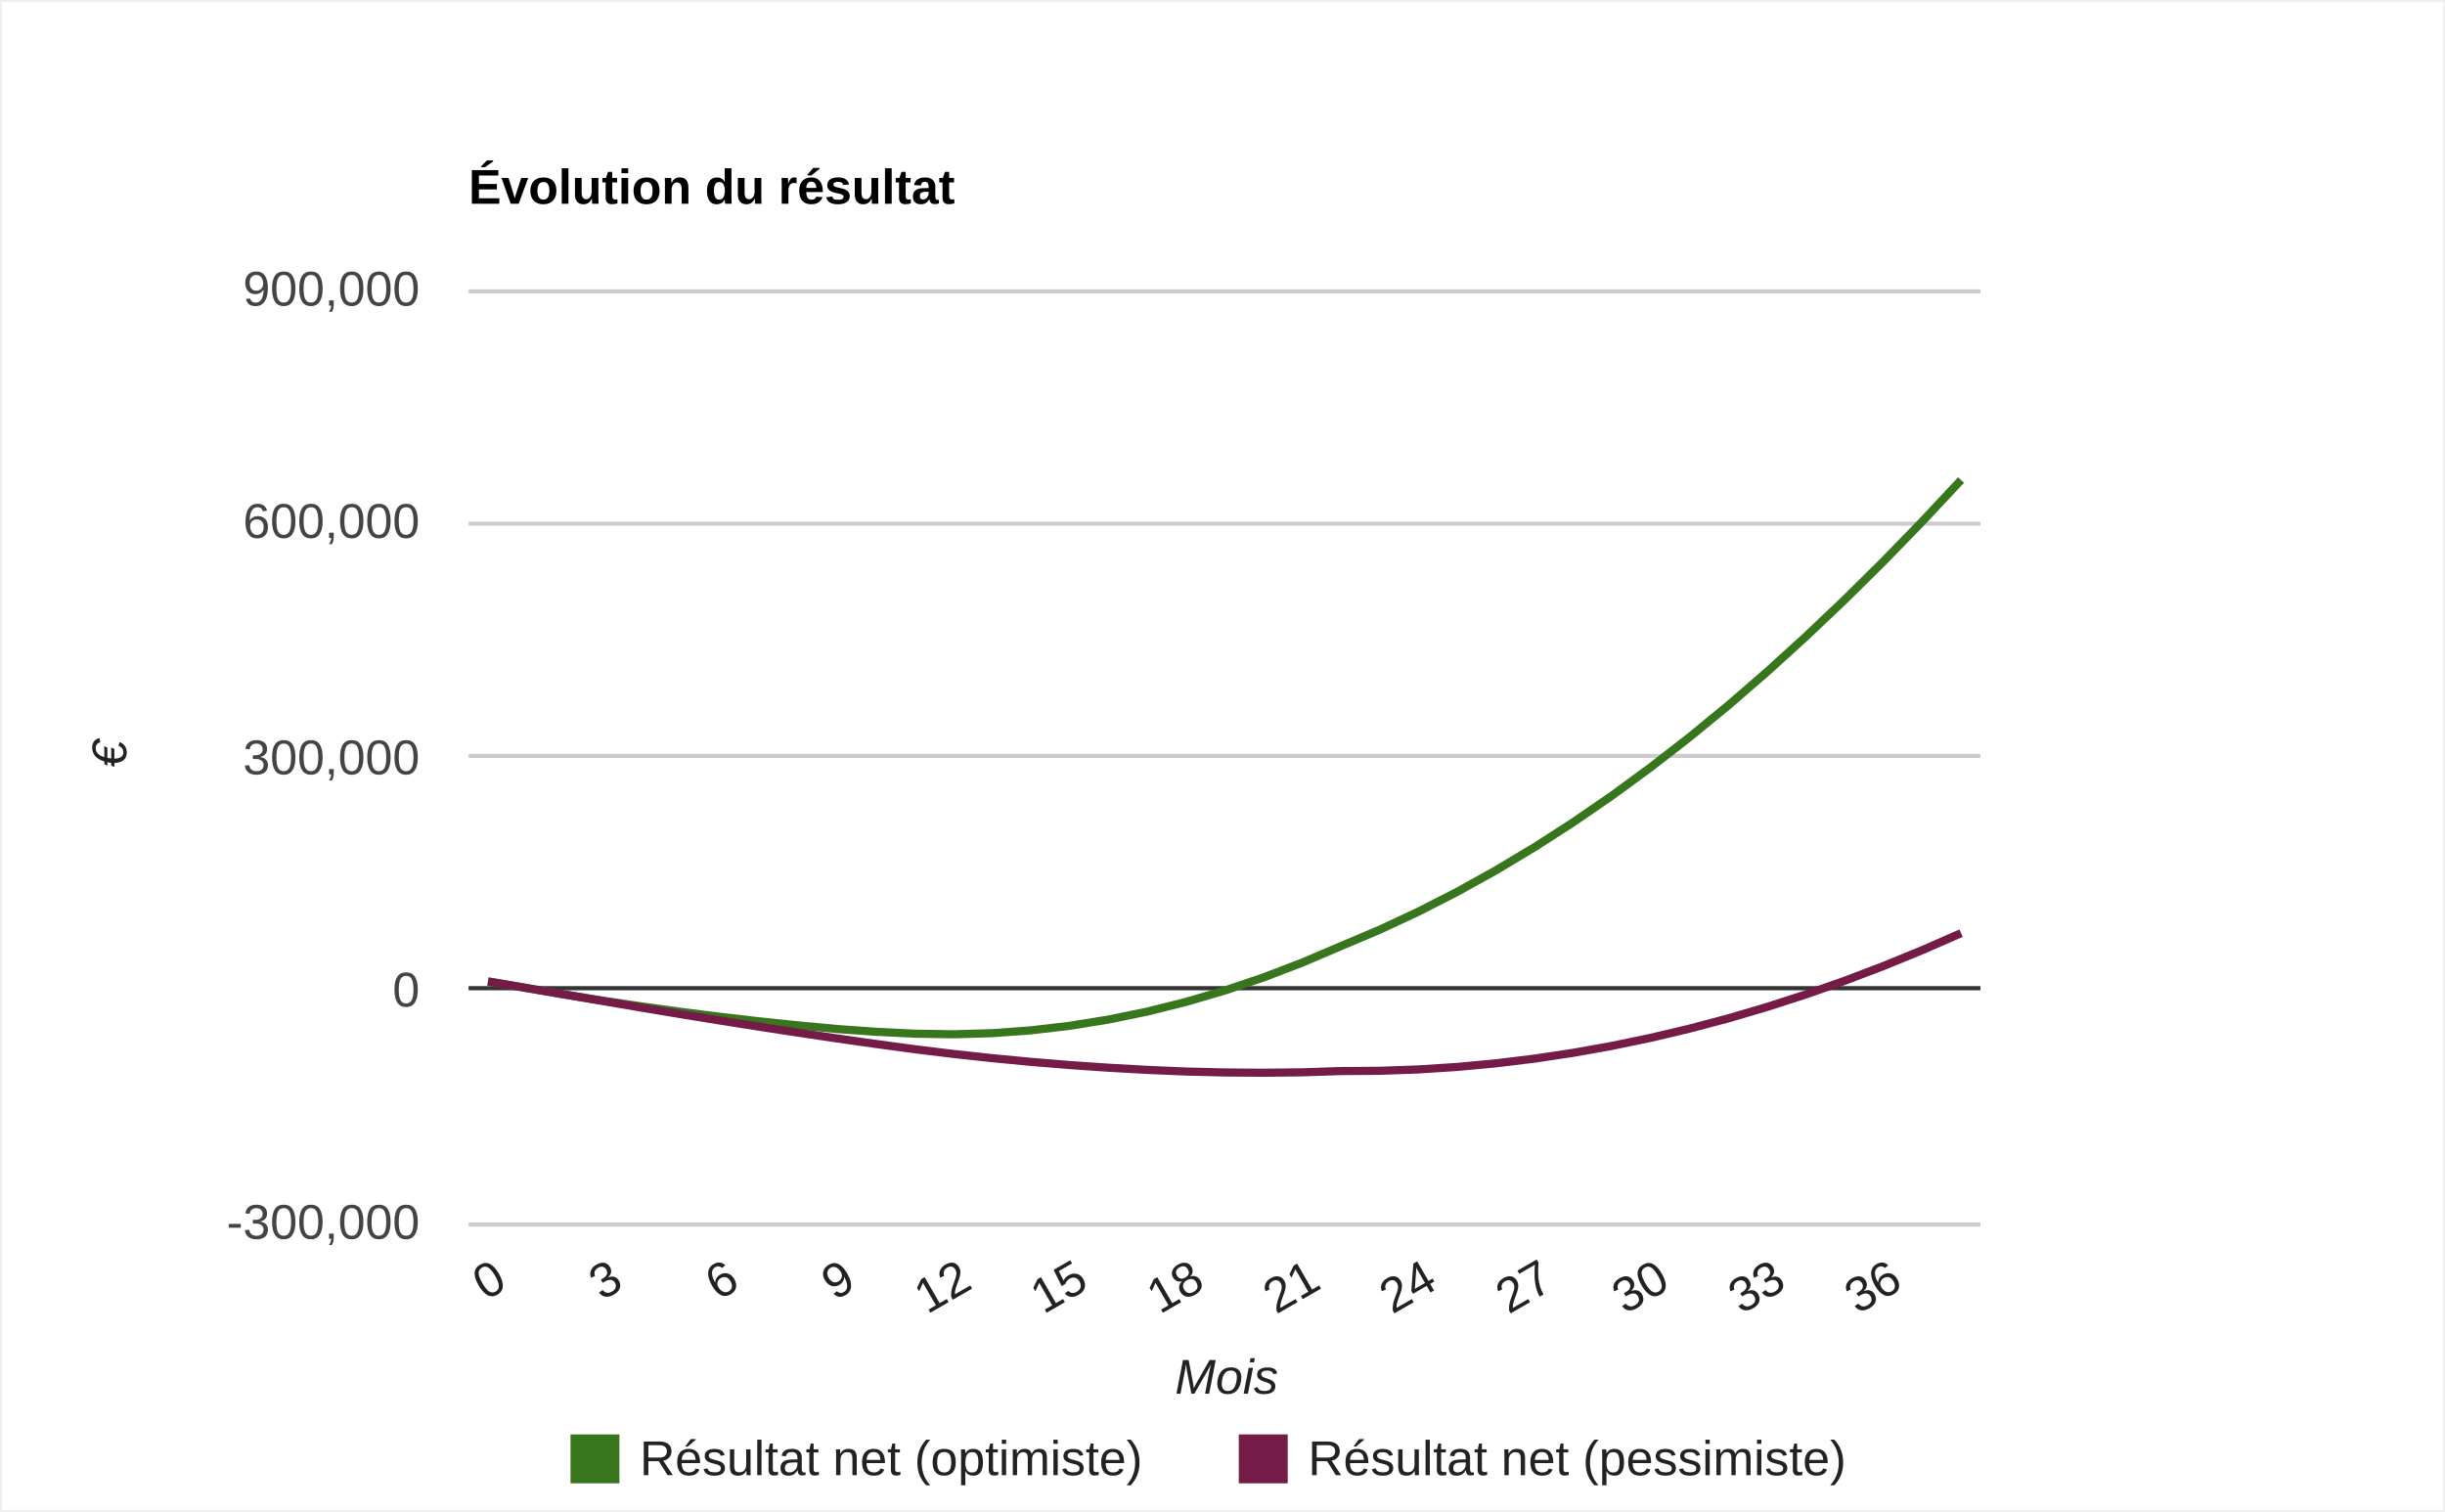
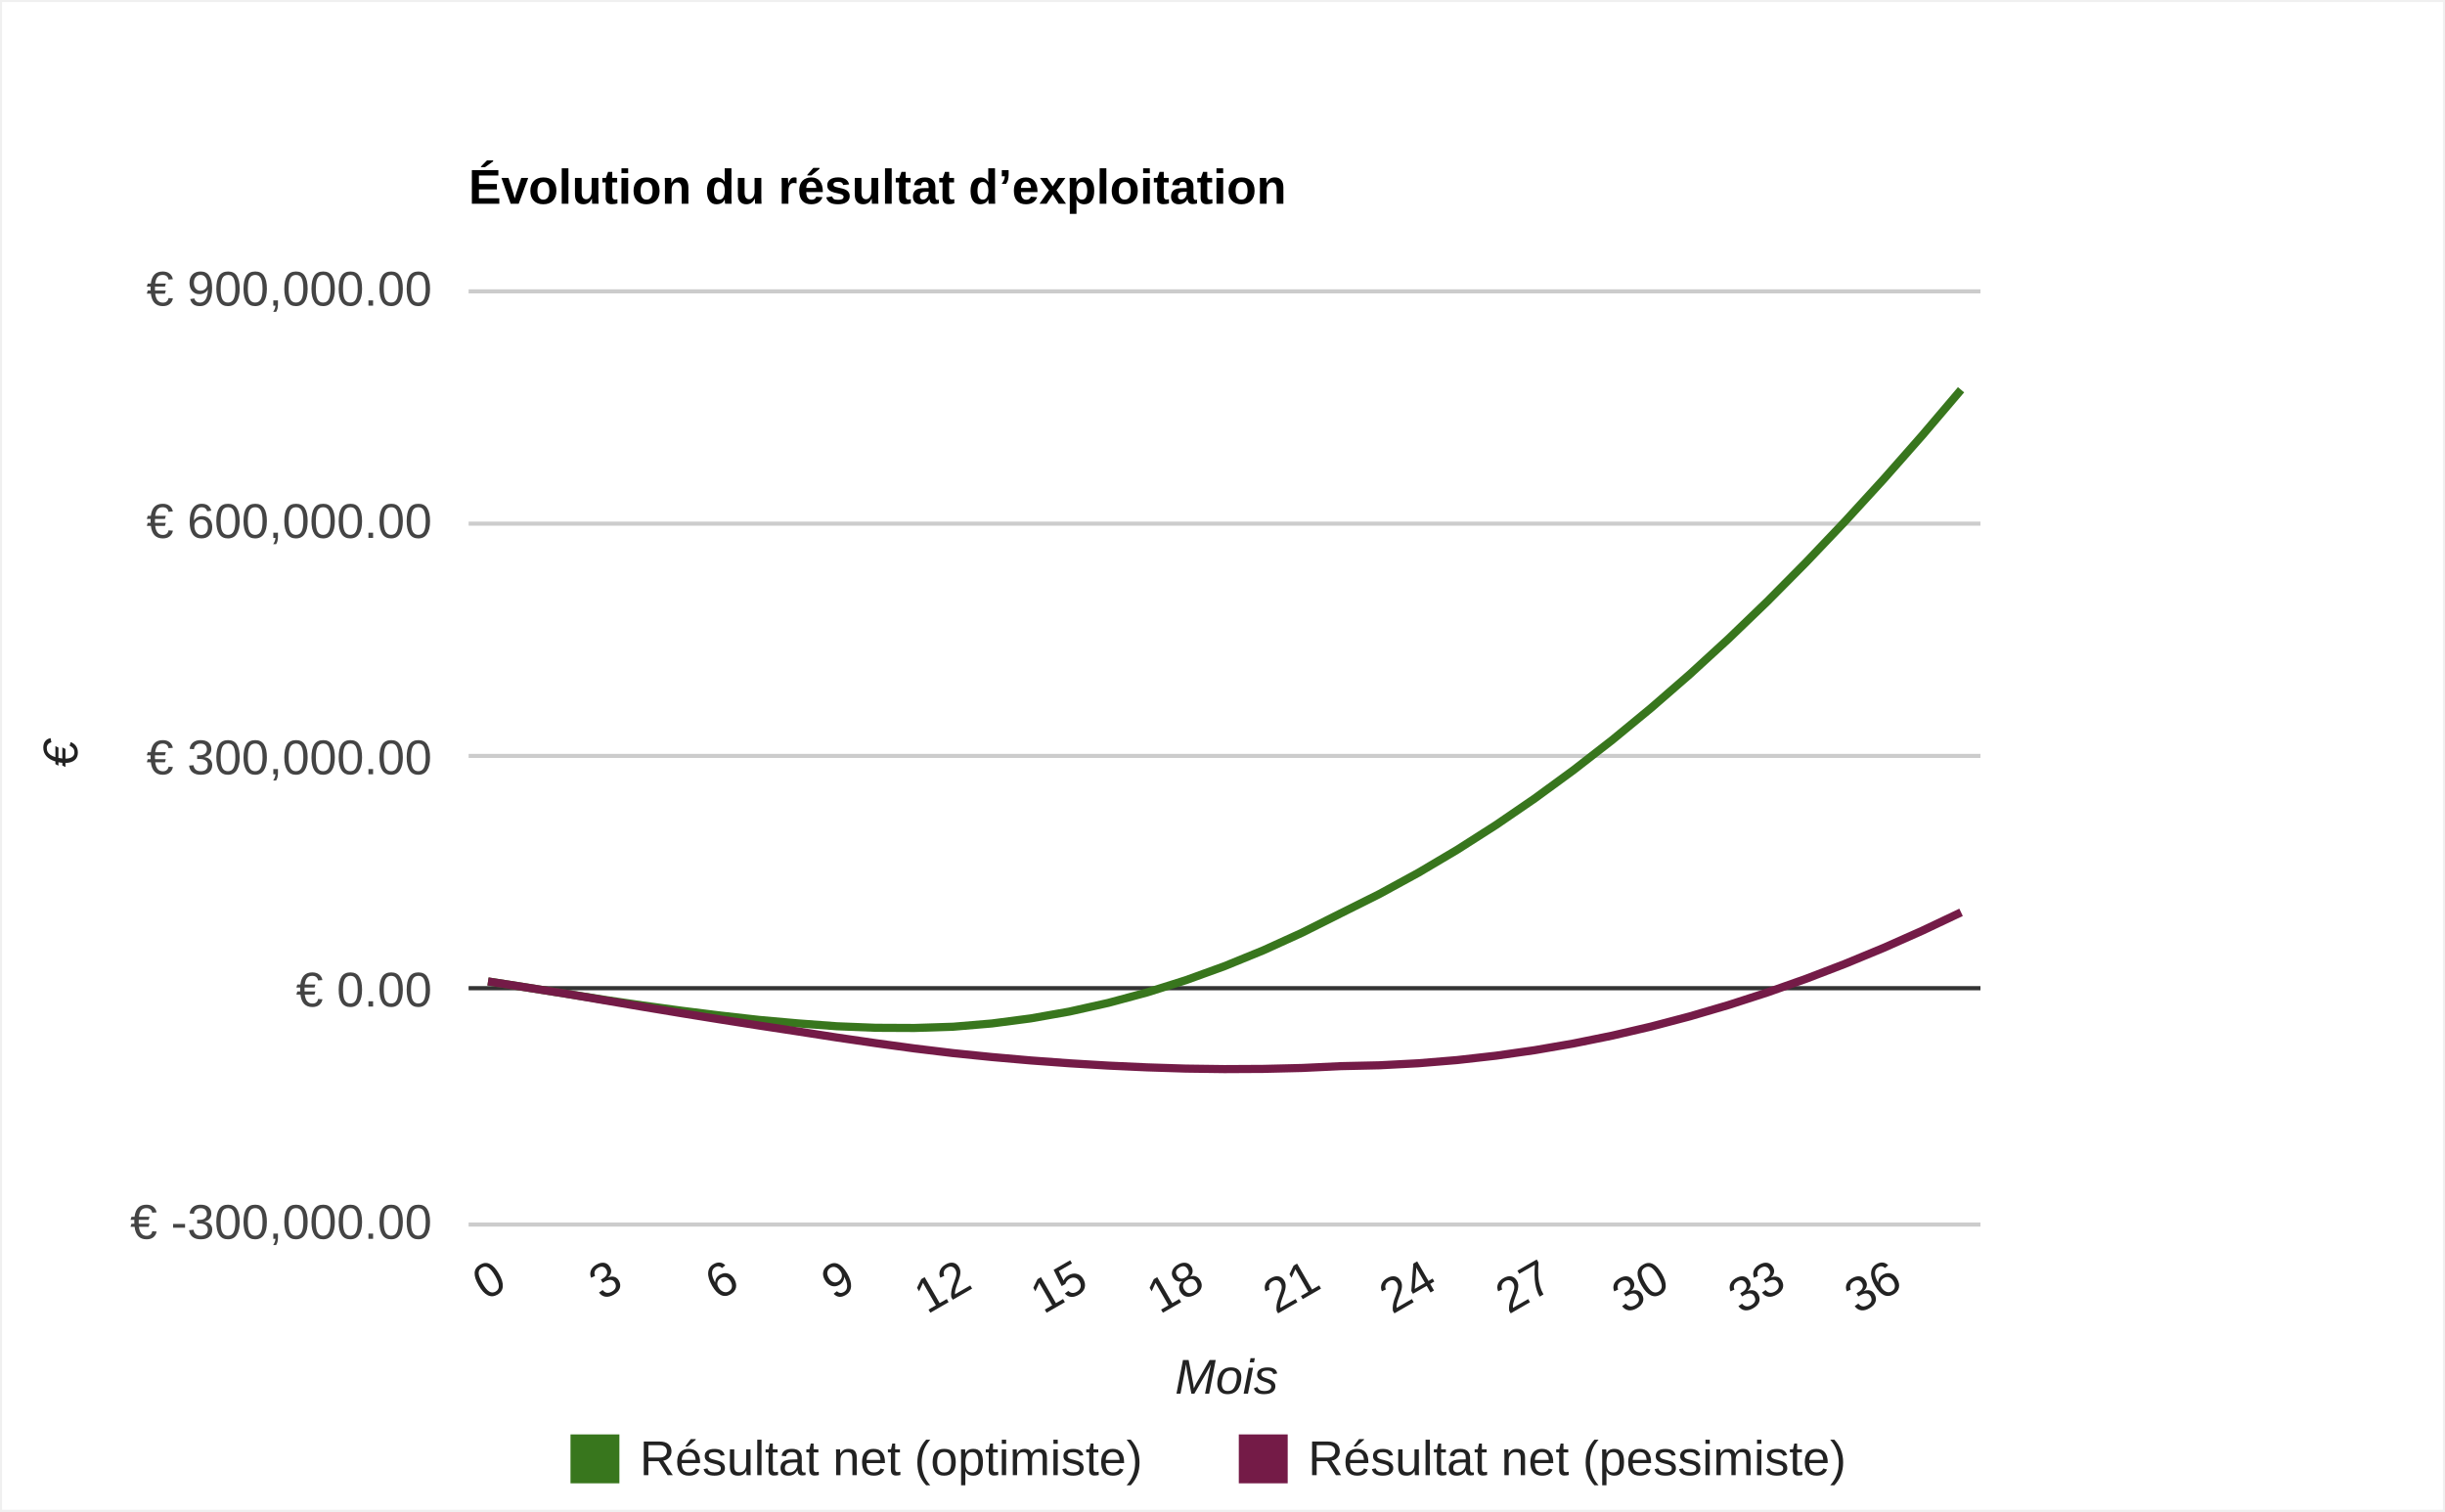
<svg id="chart" width="600" height="371">
  <defs id="defs" />
  <g>
    <rect x="0.5" y="0.5" width="599" height="370" stroke="none" stroke-width="0" fill-opacity="1.0" fill="#ffffff" />
    <g>
-       <text x="115" y="50" font-family="Arial" font-size="12" font-weight="bold" stroke="none" stroke-width="0" fill-opacity="1.0" fill="#000000">Évolution du résultat</text>
-     </g>
-     <rect x="115" y="71" width="371" height="229" stroke="none" stroke-width="0" fill-opacity="1" fill="none" />
+       <text x="115" y="50" font-family="Arial" font-size="12" font-weight="bold" stroke="none" stroke-width="0" fill-opacity="1.0" fill="#000000">Évolution du résultat d’exploitation</text>
+     </g>
    <g>
      <text text-anchor="middle" x="301" y="342" font-family="Arial" font-size="12" font-style="italic" stroke="none" stroke-width="0" fill-opacity="1.0" fill="#222222">Mois</text>
    </g>
    <g>
-       <text text-anchor="middle" x="142" y="304" font-family="Arial" font-size="12" font-style="italic" transform="rotate(270 27 300)" stroke="none" stroke-width="0" fill-opacity="1.0" fill="#222222">€</text>
+       <text text-anchor="middle" x="130" y="304" font-family="Arial" font-size="12" font-style="italic" transform="rotate(270 15 300)" stroke="none" stroke-width="0" fill-opacity="1.0" fill="#222222">€</text>
    </g>
    <rect x="115" y="300" width="371" height="1" stroke="none" stroke-width="0" fill-opacity="1.0" fill="#cccccc" />
    <rect x="115" y="242" width="371" height="1" stroke="none" stroke-width="0" fill-opacity="1.0" fill="#cccccc" />
    <rect x="115" y="185" width="371" height="1" stroke="none" stroke-width="0" fill-opacity="1.0" fill="#cccccc" />
    <rect x="115" y="128" width="371" height="1" stroke="none" stroke-width="0" fill-opacity="1.0" fill="#cccccc" />
    <rect x="115" y="71" width="371" height="1" stroke="none" stroke-width="0" fill-opacity="1.0" fill="#cccccc" />
    <rect x="115" y="242" width="371" height="1" stroke="none" stroke-width="0" fill-opacity="1.0" fill="#333333" />
-     <g />
-     <g />
-     <g>
-       <path d="M119.756,240.842L129.269,242.466L138.782,244.09L148.295,245.609L157.808,247.023L167.321,248.331L176.833,249.535L186.346,250.633L195.859,251.626L205.372,252.514L214.885,253.191L224.397,253.658L233.91,253.81L243.423,253.54L252.936,252.85L262.449,251.739L271.962,250.207L281.474,248.255L290.987,245.882L300.5,243.088L310.013,239.873L319.526,236.237L329.038,232.181L338.551,228.161L348.064,223.721L357.577,218.861L367.09,213.579L376.603,207.877L386.115,201.753L395.628,195.209L405.141,188.245L414.654,180.859L424.167,173.053L433.679,164.826L443.192,156.178L452.705,147.151L462.218,137.746L471.731,127.962L481.244,117.799" stroke="#38761d" stroke-width="2" fill-opacity="1" fill="none" />
-       <path d="M119.756,240.842L129.269,242.466L138.782,244.09L148.295,245.714L157.808,247.338L167.321,248.921L176.833,250.461L186.346,251.958L195.859,253.414L205.372,254.828L214.885,256.179L224.397,257.466L233.91,258.628L243.423,259.663L252.936,260.572L262.449,261.354L271.962,262.011L281.474,262.541L290.987,262.945L300.5,263.18L310.013,263.247L319.526,263.146L329.038,262.835L338.551,262.771L348.064,262.434L357.577,261.823L367.09,260.939L376.603,259.781L386.115,258.349L395.628,256.644L405.141,254.666L414.654,252.414L424.167,249.889L433.679,247.09L443.192,244.017L452.705,240.671L462.218,237.052L471.731,233.159L481.244,228.992" stroke="#741b47" stroke-width="2" fill-opacity="1" fill="none" />
-     </g>
-     <g>
-       <circle cx="120.256" cy="241.342" r="12" stroke="none" stroke-width="0" fill-opacity="0" fill="#ffffff" />
-       <circle cx="129.769" cy="242.966" r="12" stroke="none" stroke-width="0" fill-opacity="0" fill="#ffffff" />
-       <circle cx="139.282" cy="244.59" r="12" stroke="none" stroke-width="0" fill-opacity="0" fill="#ffffff" />
-       <circle cx="148.795" cy="246.109" r="12" stroke="none" stroke-width="0" fill-opacity="0" fill="#ffffff" />
-       <circle cx="158.308" cy="247.523" r="12" stroke="none" stroke-width="0" fill-opacity="0" fill="#ffffff" />
-       <circle cx="167.821" cy="248.831" r="12" stroke="none" stroke-width="0" fill-opacity="0" fill="#ffffff" />
-       <circle cx="177.333" cy="250.035" r="12" stroke="none" stroke-width="0" fill-opacity="0" fill="#ffffff" />
-       <circle cx="186.846" cy="251.133" r="12" stroke="none" stroke-width="0" fill-opacity="0" fill="#ffffff" />
-       <circle cx="196.359" cy="252.126" r="12" stroke="none" stroke-width="0" fill-opacity="0" fill="#ffffff" />
-       <circle cx="205.872" cy="253.014" r="12" stroke="none" stroke-width="0" fill-opacity="0" fill="#ffffff" />
-       <circle cx="215.385" cy="253.691" r="12" stroke="none" stroke-width="0" fill-opacity="0" fill="#ffffff" />
-       <circle cx="224.897" cy="254.158" r="12" stroke="none" stroke-width="0" fill-opacity="0" fill="#ffffff" />
-       <circle cx="234.41" cy="254.31" r="12" stroke="none" stroke-width="0" fill-opacity="0" fill="#ffffff" />
-       <circle cx="243.923" cy="254.04" r="12" stroke="none" stroke-width="0" fill-opacity="0" fill="#ffffff" />
-       <circle cx="253.436" cy="253.35" r="12" stroke="none" stroke-width="0" fill-opacity="0" fill="#ffffff" />
-       <circle cx="262.949" cy="252.239" r="12" stroke="none" stroke-width="0" fill-opacity="0" fill="#ffffff" />
-       <circle cx="272.462" cy="250.707" r="12" stroke="none" stroke-width="0" fill-opacity="0" fill="#ffffff" />
-       <circle cx="281.974" cy="248.755" r="12" stroke="none" stroke-width="0" fill-opacity="0" fill="#ffffff" />
-       <circle cx="291.487" cy="246.382" r="12" stroke="none" stroke-width="0" fill-opacity="0" fill="#ffffff" />
-       <circle cx="301" cy="243.588" r="12" stroke="none" stroke-width="0" fill-opacity="0" fill="#ffffff" />
-       <circle cx="310.513" cy="240.373" r="12" stroke="none" stroke-width="0" fill-opacity="0" fill="#ffffff" />
-       <circle cx="320.026" cy="236.737" r="12" stroke="none" stroke-width="0" fill-opacity="0" fill="#ffffff" />
-       <circle cx="329.538" cy="232.681" r="12" stroke="none" stroke-width="0" fill-opacity="0" fill="#ffffff" />
-       <circle cx="339.051" cy="228.661" r="12" stroke="none" stroke-width="0" fill-opacity="0" fill="#ffffff" />
-       <circle cx="348.564" cy="224.221" r="12" stroke="none" stroke-width="0" fill-opacity="0" fill="#ffffff" />
-       <circle cx="358.077" cy="219.361" r="12" stroke="none" stroke-width="0" fill-opacity="0" fill="#ffffff" />
-       <circle cx="367.59" cy="214.079" r="12" stroke="none" stroke-width="0" fill-opacity="0" fill="#ffffff" />
-       <circle cx="377.103" cy="208.377" r="12" stroke="none" stroke-width="0" fill-opacity="0" fill="#ffffff" />
-       <circle cx="386.615" cy="202.253" r="12" stroke="none" stroke-width="0" fill-opacity="0" fill="#ffffff" />
-       <circle cx="396.128" cy="195.709" r="12" stroke="none" stroke-width="0" fill-opacity="0" fill="#ffffff" />
-       <circle cx="405.641" cy="188.745" r="12" stroke="none" stroke-width="0" fill-opacity="0" fill="#ffffff" />
-       <circle cx="415.154" cy="181.359" r="12" stroke="none" stroke-width="0" fill-opacity="0" fill="#ffffff" />
-       <circle cx="424.667" cy="173.553" r="12" stroke="none" stroke-width="0" fill-opacity="0" fill="#ffffff" />
-       <circle cx="434.179" cy="165.326" r="12" stroke="none" stroke-width="0" fill-opacity="0" fill="#ffffff" />
-       <circle cx="443.692" cy="156.678" r="12" stroke="none" stroke-width="0" fill-opacity="0" fill="#ffffff" />
-       <circle cx="453.205" cy="147.651" r="12" stroke="none" stroke-width="0" fill-opacity="0" fill="#ffffff" />
-       <circle cx="462.718" cy="138.246" r="12" stroke="none" stroke-width="0" fill-opacity="0" fill="#ffffff" />
-       <circle cx="472.231" cy="128.462" r="12" stroke="none" stroke-width="0" fill-opacity="0" fill="#ffffff" />
-       <circle cx="481.744" cy="118.299" r="12" stroke="none" stroke-width="0" fill-opacity="0" fill="#ffffff" />
-       <circle cx="120.256" cy="241.342" r="12" stroke="none" stroke-width="0" fill-opacity="0" fill="#ffffff" />
-       <circle cx="129.769" cy="242.966" r="12" stroke="none" stroke-width="0" fill-opacity="0" fill="#ffffff" />
-       <circle cx="139.282" cy="244.59" r="12" stroke="none" stroke-width="0" fill-opacity="0" fill="#ffffff" />
-       <circle cx="148.795" cy="246.214" r="12" stroke="none" stroke-width="0" fill-opacity="0" fill="#ffffff" />
-       <circle cx="158.308" cy="247.838" r="12" stroke="none" stroke-width="0" fill-opacity="0" fill="#ffffff" />
-       <circle cx="167.821" cy="249.421" r="12" stroke="none" stroke-width="0" fill-opacity="0" fill="#ffffff" />
-       <circle cx="177.333" cy="250.961" r="12" stroke="none" stroke-width="0" fill-opacity="0" fill="#ffffff" />
-       <circle cx="186.846" cy="252.458" r="12" stroke="none" stroke-width="0" fill-opacity="0" fill="#ffffff" />
-       <circle cx="196.359" cy="253.914" r="12" stroke="none" stroke-width="0" fill-opacity="0" fill="#ffffff" />
-       <circle cx="205.872" cy="255.328" r="12" stroke="none" stroke-width="0" fill-opacity="0" fill="#ffffff" />
-       <circle cx="215.385" cy="256.679" r="12" stroke="none" stroke-width="0" fill-opacity="0" fill="#ffffff" />
-       <circle cx="224.897" cy="257.966" r="12" stroke="none" stroke-width="0" fill-opacity="0" fill="#ffffff" />
-       <circle cx="234.41" cy="259.128" r="12" stroke="none" stroke-width="0" fill-opacity="0" fill="#ffffff" />
-       <circle cx="243.923" cy="260.163" r="12" stroke="none" stroke-width="0" fill-opacity="0" fill="#ffffff" />
-       <circle cx="253.436" cy="261.072" r="12" stroke="none" stroke-width="0" fill-opacity="0" fill="#ffffff" />
-       <circle cx="262.949" cy="261.854" r="12" stroke="none" stroke-width="0" fill-opacity="0" fill="#ffffff" />
-       <circle cx="272.462" cy="262.511" r="12" stroke="none" stroke-width="0" fill-opacity="0" fill="#ffffff" />
-       <circle cx="281.974" cy="263.041" r="12" stroke="none" stroke-width="0" fill-opacity="0" fill="#ffffff" />
-       <circle cx="291.487" cy="263.445" r="12" stroke="none" stroke-width="0" fill-opacity="0" fill="#ffffff" />
-       <circle cx="301" cy="263.68" r="12" stroke="none" stroke-width="0" fill-opacity="0" fill="#ffffff" />
-       <circle cx="310.513" cy="263.747" r="12" stroke="none" stroke-width="0" fill-opacity="0" fill="#ffffff" />
-       <circle cx="320.026" cy="263.646" r="12" stroke="none" stroke-width="0" fill-opacity="0" fill="#ffffff" />
-       <circle cx="329.538" cy="263.335" r="12" stroke="none" stroke-width="0" fill-opacity="0" fill="#ffffff" />
-       <circle cx="339.051" cy="263.271" r="12" stroke="none" stroke-width="0" fill-opacity="0" fill="#ffffff" />
-       <circle cx="348.564" cy="262.934" r="12" stroke="none" stroke-width="0" fill-opacity="0" fill="#ffffff" />
-       <circle cx="358.077" cy="262.323" r="12" stroke="none" stroke-width="0" fill-opacity="0" fill="#ffffff" />
-       <circle cx="367.59" cy="261.439" r="12" stroke="none" stroke-width="0" fill-opacity="0" fill="#ffffff" />
-       <circle cx="377.103" cy="260.281" r="12" stroke="none" stroke-width="0" fill-opacity="0" fill="#ffffff" />
-       <circle cx="386.615" cy="258.849" r="12" stroke="none" stroke-width="0" fill-opacity="0" fill="#ffffff" />
-       <circle cx="396.128" cy="257.144" r="12" stroke="none" stroke-width="0" fill-opacity="0" fill="#ffffff" />
-       <circle cx="405.641" cy="255.166" r="12" stroke="none" stroke-width="0" fill-opacity="0" fill="#ffffff" />
-       <circle cx="415.154" cy="252.914" r="12" stroke="none" stroke-width="0" fill-opacity="0" fill="#ffffff" />
-       <circle cx="424.667" cy="250.389" r="12" stroke="none" stroke-width="0" fill-opacity="0" fill="#ffffff" />
-       <circle cx="434.179" cy="247.59" r="12" stroke="none" stroke-width="0" fill-opacity="0" fill="#ffffff" />
-       <circle cx="443.692" cy="244.517" r="12" stroke="none" stroke-width="0" fill-opacity="0" fill="#ffffff" />
-       <circle cx="453.205" cy="241.171" r="12" stroke="none" stroke-width="0" fill-opacity="0" fill="#ffffff" />
-       <circle cx="462.718" cy="237.552" r="12" stroke="none" stroke-width="0" fill-opacity="0" fill="#ffffff" />
-       <circle cx="472.231" cy="233.659" r="12" stroke="none" stroke-width="0" fill-opacity="0" fill="#ffffff" />
-       <circle cx="481.744" cy="229.492" r="12" stroke="none" stroke-width="0" fill-opacity="0" fill="#ffffff" />
-     </g>
-     <g>
-       <circle cx="120.256" cy="241.342" r="3.5" stroke="none" stroke-width="0" fill-opacity="0" fill="#ffffff" />
-       <circle cx="129.769" cy="242.966" r="3.5" stroke="none" stroke-width="0" fill-opacity="0" fill="#ffffff" />
-       <circle cx="139.282" cy="244.59" r="3.5" stroke="none" stroke-width="0" fill-opacity="0" fill="#ffffff" />
-       <circle cx="148.795" cy="246.109" r="3.5" stroke="none" stroke-width="0" fill-opacity="0" fill="#ffffff" />
-       <circle cx="158.308" cy="247.523" r="3.5" stroke="none" stroke-width="0" fill-opacity="0" fill="#ffffff" />
-       <circle cx="167.821" cy="248.831" r="3.5" stroke="none" stroke-width="0" fill-opacity="0" fill="#ffffff" />
-       <circle cx="177.333" cy="250.035" r="3.5" stroke="none" stroke-width="0" fill-opacity="0" fill="#ffffff" />
-       <circle cx="186.846" cy="251.133" r="3.5" stroke="none" stroke-width="0" fill-opacity="0" fill="#ffffff" />
-       <circle cx="196.359" cy="252.126" r="3.5" stroke="none" stroke-width="0" fill-opacity="0" fill="#ffffff" />
-       <circle cx="205.872" cy="253.014" r="3.5" stroke="none" stroke-width="0" fill-opacity="0" fill="#ffffff" />
-       <circle cx="215.385" cy="253.691" r="3.5" stroke="none" stroke-width="0" fill-opacity="0" fill="#ffffff" />
-       <circle cx="224.897" cy="254.158" r="3.5" stroke="none" stroke-width="0" fill-opacity="0" fill="#ffffff" />
-       <circle cx="234.41" cy="254.31" r="3.5" stroke="none" stroke-width="0" fill-opacity="0" fill="#ffffff" />
-       <circle cx="243.923" cy="254.04" r="3.5" stroke="none" stroke-width="0" fill-opacity="0" fill="#ffffff" />
-       <circle cx="253.436" cy="253.35" r="3.5" stroke="none" stroke-width="0" fill-opacity="0" fill="#ffffff" />
-       <circle cx="262.949" cy="252.239" r="3.5" stroke="none" stroke-width="0" fill-opacity="0" fill="#ffffff" />
-       <circle cx="272.462" cy="250.707" r="3.5" stroke="none" stroke-width="0" fill-opacity="0" fill="#ffffff" />
-       <circle cx="281.974" cy="248.755" r="3.5" stroke="none" stroke-width="0" fill-opacity="0" fill="#ffffff" />
-       <circle cx="291.487" cy="246.382" r="3.5" stroke="none" stroke-width="0" fill-opacity="0" fill="#ffffff" />
-       <circle cx="301" cy="243.588" r="3.5" stroke="none" stroke-width="0" fill-opacity="0" fill="#ffffff" />
-       <circle cx="310.513" cy="240.373" r="3.5" stroke="none" stroke-width="0" fill-opacity="0" fill="#ffffff" />
-       <circle cx="320.026" cy="236.737" r="3.5" stroke="none" stroke-width="0" fill-opacity="0" fill="#ffffff" />
-       <circle cx="329.538" cy="232.681" r="3.5" stroke="none" stroke-width="0" fill-opacity="0" fill="#ffffff" />
-       <circle cx="339.051" cy="228.661" r="3.5" stroke="none" stroke-width="0" fill-opacity="0" fill="#ffffff" />
-       <circle cx="348.564" cy="224.221" r="3.5" stroke="none" stroke-width="0" fill-opacity="0" fill="#ffffff" />
-       <circle cx="358.077" cy="219.361" r="3.5" stroke="none" stroke-width="0" fill-opacity="0" fill="#ffffff" />
-       <circle cx="367.59" cy="214.079" r="3.5" stroke="none" stroke-width="0" fill-opacity="0" fill="#ffffff" />
-       <circle cx="377.103" cy="208.377" r="3.5" stroke="none" stroke-width="0" fill-opacity="0" fill="#ffffff" />
-       <circle cx="386.615" cy="202.253" r="3.5" stroke="none" stroke-width="0" fill-opacity="0" fill="#ffffff" />
-       <circle cx="396.128" cy="195.709" r="3.5" stroke="none" stroke-width="0" fill-opacity="0" fill="#ffffff" />
-       <circle cx="405.641" cy="188.745" r="3.5" stroke="none" stroke-width="0" fill-opacity="0" fill="#ffffff" />
-       <circle cx="415.154" cy="181.359" r="3.5" stroke="none" stroke-width="0" fill-opacity="0" fill="#ffffff" />
-       <circle cx="424.667" cy="173.553" r="3.5" stroke="none" stroke-width="0" fill-opacity="0" fill="#ffffff" />
-       <circle cx="434.179" cy="165.326" r="3.5" stroke="none" stroke-width="0" fill-opacity="0" fill="#ffffff" />
-       <circle cx="443.692" cy="156.678" r="3.5" stroke="none" stroke-width="0" fill-opacity="0" fill="#ffffff" />
-       <circle cx="453.205" cy="147.651" r="3.5" stroke="none" stroke-width="0" fill-opacity="0" fill="#ffffff" />
-       <circle cx="462.718" cy="138.246" r="3.5" stroke="none" stroke-width="0" fill-opacity="0" fill="#ffffff" />
-       <circle cx="472.231" cy="128.462" r="3.5" stroke="none" stroke-width="0" fill-opacity="0" fill="#ffffff" />
-       <circle cx="481.744" cy="118.299" r="3.5" stroke="none" stroke-width="0" fill-opacity="0" fill="#ffffff" />
-       <circle cx="120.256" cy="241.342" r="3.5" stroke="none" stroke-width="0" fill-opacity="0" fill="#ffffff" />
-       <circle cx="129.769" cy="242.966" r="3.5" stroke="none" stroke-width="0" fill-opacity="0" fill="#ffffff" />
-       <circle cx="139.282" cy="244.59" r="3.5" stroke="none" stroke-width="0" fill-opacity="0" fill="#ffffff" />
-       <circle cx="148.795" cy="246.214" r="3.5" stroke="none" stroke-width="0" fill-opacity="0" fill="#ffffff" />
-       <circle cx="158.308" cy="247.838" r="3.5" stroke="none" stroke-width="0" fill-opacity="0" fill="#ffffff" />
-       <circle cx="167.821" cy="249.421" r="3.5" stroke="none" stroke-width="0" fill-opacity="0" fill="#ffffff" />
-       <circle cx="177.333" cy="250.961" r="3.5" stroke="none" stroke-width="0" fill-opacity="0" fill="#ffffff" />
-       <circle cx="186.846" cy="252.458" r="3.5" stroke="none" stroke-width="0" fill-opacity="0" fill="#ffffff" />
-       <circle cx="196.359" cy="253.914" r="3.5" stroke="none" stroke-width="0" fill-opacity="0" fill="#ffffff" />
-       <circle cx="205.872" cy="255.328" r="3.5" stroke="none" stroke-width="0" fill-opacity="0" fill="#ffffff" />
-       <circle cx="215.385" cy="256.679" r="3.5" stroke="none" stroke-width="0" fill-opacity="0" fill="#ffffff" />
-       <circle cx="224.897" cy="257.966" r="3.5" stroke="none" stroke-width="0" fill-opacity="0" fill="#ffffff" />
-       <circle cx="234.41" cy="259.128" r="3.5" stroke="none" stroke-width="0" fill-opacity="0" fill="#ffffff" />
-       <circle cx="243.923" cy="260.163" r="3.5" stroke="none" stroke-width="0" fill-opacity="0" fill="#ffffff" />
-       <circle cx="253.436" cy="261.072" r="3.5" stroke="none" stroke-width="0" fill-opacity="0" fill="#ffffff" />
-       <circle cx="262.949" cy="261.854" r="3.5" stroke="none" stroke-width="0" fill-opacity="0" fill="#ffffff" />
-       <circle cx="272.462" cy="262.511" r="3.5" stroke="none" stroke-width="0" fill-opacity="0" fill="#ffffff" />
-       <circle cx="281.974" cy="263.041" r="3.5" stroke="none" stroke-width="0" fill-opacity="0" fill="#ffffff" />
-       <circle cx="291.487" cy="263.445" r="3.5" stroke="none" stroke-width="0" fill-opacity="0" fill="#ffffff" />
-       <circle cx="301" cy="263.68" r="3.5" stroke="none" stroke-width="0" fill-opacity="0" fill="#ffffff" />
-       <circle cx="310.513" cy="263.747" r="3.5" stroke="none" stroke-width="0" fill-opacity="0" fill="#ffffff" />
-       <circle cx="320.026" cy="263.646" r="3.5" stroke="none" stroke-width="0" fill-opacity="0" fill="#ffffff" />
-       <circle cx="329.538" cy="263.335" r="3.5" stroke="none" stroke-width="0" fill-opacity="0" fill="#ffffff" />
-       <circle cx="339.051" cy="263.271" r="3.5" stroke="none" stroke-width="0" fill-opacity="0" fill="#ffffff" />
-       <circle cx="348.564" cy="262.934" r="3.5" stroke="none" stroke-width="0" fill-opacity="0" fill="#ffffff" />
-       <circle cx="358.077" cy="262.323" r="3.5" stroke="none" stroke-width="0" fill-opacity="0" fill="#ffffff" />
-       <circle cx="367.59" cy="261.439" r="3.5" stroke="none" stroke-width="0" fill-opacity="0" fill="#ffffff" />
-       <circle cx="377.103" cy="260.281" r="3.5" stroke="none" stroke-width="0" fill-opacity="0" fill="#ffffff" />
-       <circle cx="386.615" cy="258.849" r="3.5" stroke="none" stroke-width="0" fill-opacity="0" fill="#ffffff" />
-       <circle cx="396.128" cy="257.144" r="3.5" stroke="none" stroke-width="0" fill-opacity="0" fill="#ffffff" />
-       <circle cx="405.641" cy="255.166" r="3.5" stroke="none" stroke-width="0" fill-opacity="0" fill="#ffffff" />
-       <circle cx="415.154" cy="252.914" r="3.5" stroke="none" stroke-width="0" fill-opacity="0" fill="#ffffff" />
-       <circle cx="424.667" cy="250.389" r="3.5" stroke="none" stroke-width="0" fill-opacity="0" fill="#ffffff" />
-       <circle cx="434.179" cy="247.59" r="3.5" stroke="none" stroke-width="0" fill-opacity="0" fill="#ffffff" />
-       <circle cx="443.692" cy="244.517" r="3.5" stroke="none" stroke-width="0" fill-opacity="0" fill="#ffffff" />
-       <circle cx="453.205" cy="241.171" r="3.5" stroke="none" stroke-width="0" fill-opacity="0" fill="#ffffff" />
-       <circle cx="462.718" cy="237.552" r="3.5" stroke="none" stroke-width="0" fill-opacity="0" fill="#ffffff" />
-       <circle cx="472.231" cy="233.659" r="3.5" stroke="none" stroke-width="0" fill-opacity="0" fill="#ffffff" />
-       <circle cx="481.744" cy="229.492" r="3.5" stroke="none" stroke-width="0" fill-opacity="0" fill="#ffffff" />
-     </g>
-     <g />
+     <g>
+       <rect x="115" y="71" width="371" height="229" stroke="none" stroke-width="0" fill-opacity="1" fill="none" />
+       <g />
+       <g />
+       <g>
+         <path d="M119.756,240.842L129.269,242.329L138.782,243.835L148.295,245.346L157.808,246.747L167.321,248.037L176.833,249.217L186.346,250.287L195.859,251.137L205.372,251.842L214.885,252.217L224.397,252.261L233.91,251.955L243.423,251.155L252.936,249.914L262.449,248.232L271.962,246.109L281.474,243.545L290.987,240.541L300.5,237.096L310.013,233.209L319.526,228.883L329.038,224.115L338.551,219.364L348.064,214.173L357.577,208.54L367.09,202.467L376.603,195.953L386.115,188.999L395.628,181.603L405.141,173.767L414.654,165.49L424.167,156.772L433.679,147.613L443.192,138.013L452.705,128.017L462.218,117.623L471.731,106.834L481.244,95.647" stroke="#38761d" stroke-width="2" fill-opacity="1" fill="none" />
+         <path d="M119.756,240.842L129.269,242.329L138.782,243.835L148.295,245.456L157.808,247.077L167.321,248.654L176.833,250.187L186.346,251.676L195.859,253.12L205.372,254.597L214.885,255.986L224.397,257.286L233.91,258.436L243.423,259.398L252.936,260.229L262.449,260.928L271.962,261.494L281.474,261.928L290.987,262.23L300.5,262.355L310.013,262.304L319.526,262.077L329.038,261.629L338.551,261.419L348.064,260.922L357.577,260.139L367.09,259.069L376.603,257.713L386.115,256.07L395.628,254.141L405.141,251.925L414.654,249.423L424.167,246.634L433.679,243.558L443.192,240.196L452.705,236.548L462.218,232.613L471.731,228.391L481.244,223.883" stroke="#741b47" stroke-width="2" fill-opacity="1" fill="none" />
+       </g>
+       <g>
+         <circle cx="120.256" cy="241.342" r="12" stroke="none" stroke-width="0" fill-opacity="0" fill="#ffffff" />
+         <circle cx="129.769" cy="242.829" r="12" stroke="none" stroke-width="0" fill-opacity="0" fill="#ffffff" />
+         <circle cx="139.282" cy="244.335" r="12" stroke="none" stroke-width="0" fill-opacity="0" fill="#ffffff" />
+         <circle cx="148.795" cy="245.846" r="12" stroke="none" stroke-width="0" fill-opacity="0" fill="#ffffff" />
+         <circle cx="158.308" cy="247.247" r="12" stroke="none" stroke-width="0" fill-opacity="0" fill="#ffffff" />
+         <circle cx="167.821" cy="248.537" r="12" stroke="none" stroke-width="0" fill-opacity="0" fill="#ffffff" />
+         <circle cx="177.333" cy="249.717" r="12" stroke="none" stroke-width="0" fill-opacity="0" fill="#ffffff" />
+         <circle cx="186.846" cy="250.787" r="12" stroke="none" stroke-width="0" fill-opacity="0" fill="#ffffff" />
+         <circle cx="196.359" cy="251.637" r="12" stroke="none" stroke-width="0" fill-opacity="0" fill="#ffffff" />
+         <circle cx="205.872" cy="252.342" r="12" stroke="none" stroke-width="0" fill-opacity="0" fill="#ffffff" />
+         <circle cx="215.385" cy="252.717" r="12" stroke="none" stroke-width="0" fill-opacity="0" fill="#ffffff" />
+         <circle cx="224.897" cy="252.761" r="12" stroke="none" stroke-width="0" fill-opacity="0" fill="#ffffff" />
+         <circle cx="234.41" cy="252.455" r="12" stroke="none" stroke-width="0" fill-opacity="0" fill="#ffffff" />
+         <circle cx="243.923" cy="251.655" r="12" stroke="none" stroke-width="0" fill-opacity="0" fill="#ffffff" />
+         <circle cx="253.436" cy="250.414" r="12" stroke="none" stroke-width="0" fill-opacity="0" fill="#ffffff" />
+         <circle cx="262.949" cy="248.732" r="12" stroke="none" stroke-width="0" fill-opacity="0" fill="#ffffff" />
+         <circle cx="272.462" cy="246.609" r="12" stroke="none" stroke-width="0" fill-opacity="0" fill="#ffffff" />
+         <circle cx="281.974" cy="244.045" r="12" stroke="none" stroke-width="0" fill-opacity="0" fill="#ffffff" />
+         <circle cx="291.487" cy="241.041" r="12" stroke="none" stroke-width="0" fill-opacity="0" fill="#ffffff" />
+         <circle cx="301" cy="237.596" r="12" stroke="none" stroke-width="0" fill-opacity="0" fill="#ffffff" />
+         <circle cx="310.513" cy="233.709" r="12" stroke="none" stroke-width="0" fill-opacity="0" fill="#ffffff" />
+         <circle cx="320.026" cy="229.383" r="12" stroke="none" stroke-width="0" fill-opacity="0" fill="#ffffff" />
+         <circle cx="329.538" cy="224.615" r="12" stroke="none" stroke-width="0" fill-opacity="0" fill="#ffffff" />
+         <circle cx="339.051" cy="219.864" r="12" stroke="none" stroke-width="0" fill-opacity="0" fill="#ffffff" />
+         <circle cx="348.564" cy="214.673" r="12" stroke="none" stroke-width="0" fill-opacity="0" fill="#ffffff" />
+         <circle cx="358.077" cy="209.04" r="12" stroke="none" stroke-width="0" fill-opacity="0" fill="#ffffff" />
+         <circle cx="367.59" cy="202.967" r="12" stroke="none" stroke-width="0" fill-opacity="0" fill="#ffffff" />
+         <circle cx="377.103" cy="196.453" r="12" stroke="none" stroke-width="0" fill-opacity="0" fill="#ffffff" />
+         <circle cx="386.615" cy="189.499" r="12" stroke="none" stroke-width="0" fill-opacity="0" fill="#ffffff" />
+         <circle cx="396.128" cy="182.103" r="12" stroke="none" stroke-width="0" fill-opacity="0" fill="#ffffff" />
+         <circle cx="405.641" cy="174.267" r="12" stroke="none" stroke-width="0" fill-opacity="0" fill="#ffffff" />
+         <circle cx="415.154" cy="165.99" r="12" stroke="none" stroke-width="0" fill-opacity="0" fill="#ffffff" />
+         <circle cx="424.667" cy="157.272" r="12" stroke="none" stroke-width="0" fill-opacity="0" fill="#ffffff" />
+         <circle cx="434.179" cy="148.113" r="12" stroke="none" stroke-width="0" fill-opacity="0" fill="#ffffff" />
+         <circle cx="443.692" cy="138.513" r="12" stroke="none" stroke-width="0" fill-opacity="0" fill="#ffffff" />
+         <circle cx="453.205" cy="128.517" r="12" stroke="none" stroke-width="0" fill-opacity="0" fill="#ffffff" />
+         <circle cx="462.718" cy="118.123" r="12" stroke="none" stroke-width="0" fill-opacity="0" fill="#ffffff" />
+         <circle cx="472.231" cy="107.334" r="12" stroke="none" stroke-width="0" fill-opacity="0" fill="#ffffff" />
+         <circle cx="481.744" cy="96.147" r="12" stroke="none" stroke-width="0" fill-opacity="0" fill="#ffffff" />
+         <circle cx="120.256" cy="241.342" r="12" stroke="none" stroke-width="0" fill-opacity="0" fill="#ffffff" />
+         <circle cx="129.769" cy="242.829" r="12" stroke="none" stroke-width="0" fill-opacity="0" fill="#ffffff" />
+         <circle cx="139.282" cy="244.335" r="12" stroke="none" stroke-width="0" fill-opacity="0" fill="#ffffff" />
+         <circle cx="148.795" cy="245.956" r="12" stroke="none" stroke-width="0" fill-opacity="0" fill="#ffffff" />
+         <circle cx="158.308" cy="247.577" r="12" stroke="none" stroke-width="0" fill-opacity="0" fill="#ffffff" />
+         <circle cx="167.821" cy="249.154" r="12" stroke="none" stroke-width="0" fill-opacity="0" fill="#ffffff" />
+         <circle cx="177.333" cy="250.687" r="12" stroke="none" stroke-width="0" fill-opacity="0" fill="#ffffff" />
+         <circle cx="186.846" cy="252.176" r="12" stroke="none" stroke-width="0" fill-opacity="0" fill="#ffffff" />
+         <circle cx="196.359" cy="253.62" r="12" stroke="none" stroke-width="0" fill-opacity="0" fill="#ffffff" />
+         <circle cx="205.872" cy="255.097" r="12" stroke="none" stroke-width="0" fill-opacity="0" fill="#ffffff" />
+         <circle cx="215.385" cy="256.486" r="12" stroke="none" stroke-width="0" fill-opacity="0" fill="#ffffff" />
+         <circle cx="224.897" cy="257.786" r="12" stroke="none" stroke-width="0" fill-opacity="0" fill="#ffffff" />
+         <circle cx="234.41" cy="258.936" r="12" stroke="none" stroke-width="0" fill-opacity="0" fill="#ffffff" />
+         <circle cx="243.923" cy="259.898" r="12" stroke="none" stroke-width="0" fill-opacity="0" fill="#ffffff" />
+         <circle cx="253.436" cy="260.729" r="12" stroke="none" stroke-width="0" fill-opacity="0" fill="#ffffff" />
+         <circle cx="262.949" cy="261.428" r="12" stroke="none" stroke-width="0" fill-opacity="0" fill="#ffffff" />
+         <circle cx="272.462" cy="261.994" r="12" stroke="none" stroke-width="0" fill-opacity="0" fill="#ffffff" />
+         <circle cx="281.974" cy="262.428" r="12" stroke="none" stroke-width="0" fill-opacity="0" fill="#ffffff" />
+         <circle cx="291.487" cy="262.73" r="12" stroke="none" stroke-width="0" fill-opacity="0" fill="#ffffff" />
+         <circle cx="301" cy="262.855" r="12" stroke="none" stroke-width="0" fill-opacity="0" fill="#ffffff" />
+         <circle cx="310.513" cy="262.804" r="12" stroke="none" stroke-width="0" fill-opacity="0" fill="#ffffff" />
+         <circle cx="320.026" cy="262.577" r="12" stroke="none" stroke-width="0" fill-opacity="0" fill="#ffffff" />
+         <circle cx="329.538" cy="262.129" r="12" stroke="none" stroke-width="0" fill-opacity="0" fill="#ffffff" />
+         <circle cx="339.051" cy="261.919" r="12" stroke="none" stroke-width="0" fill-opacity="0" fill="#ffffff" />
+         <circle cx="348.564" cy="261.422" r="12" stroke="none" stroke-width="0" fill-opacity="0" fill="#ffffff" />
+         <circle cx="358.077" cy="260.639" r="12" stroke="none" stroke-width="0" fill-opacity="0" fill="#ffffff" />
+         <circle cx="367.59" cy="259.569" r="12" stroke="none" stroke-width="0" fill-opacity="0" fill="#ffffff" />
+         <circle cx="377.103" cy="258.213" r="12" stroke="none" stroke-width="0" fill-opacity="0" fill="#ffffff" />
+         <circle cx="386.615" cy="256.57" r="12" stroke="none" stroke-width="0" fill-opacity="0" fill="#ffffff" />
+         <circle cx="396.128" cy="254.641" r="12" stroke="none" stroke-width="0" fill-opacity="0" fill="#ffffff" />
+         <circle cx="405.641" cy="252.425" r="12" stroke="none" stroke-width="0" fill-opacity="0" fill="#ffffff" />
+         <circle cx="415.154" cy="249.923" r="12" stroke="none" stroke-width="0" fill-opacity="0" fill="#ffffff" />
+         <circle cx="424.667" cy="247.134" r="12" stroke="none" stroke-width="0" fill-opacity="0" fill="#ffffff" />
+         <circle cx="434.179" cy="244.058" r="12" stroke="none" stroke-width="0" fill-opacity="0" fill="#ffffff" />
+         <circle cx="443.692" cy="240.696" r="12" stroke="none" stroke-width="0" fill-opacity="0" fill="#ffffff" />
+         <circle cx="453.205" cy="237.048" r="12" stroke="none" stroke-width="0" fill-opacity="0" fill="#ffffff" />
+         <circle cx="462.718" cy="233.113" r="12" stroke="none" stroke-width="0" fill-opacity="0" fill="#ffffff" />
+         <circle cx="472.231" cy="228.891" r="12" stroke="none" stroke-width="0" fill-opacity="0" fill="#ffffff" />
+         <circle cx="481.744" cy="224.383" r="12" stroke="none" stroke-width="0" fill-opacity="0" fill="#ffffff" />
+       </g>
+       <g>
+         <circle cx="120.256" cy="241.342" r="3.5" stroke="none" stroke-width="0" fill-opacity="0" fill="#ffffff" />
+         <circle cx="129.769" cy="242.829" r="3.5" stroke="none" stroke-width="0" fill-opacity="0" fill="#ffffff" />
+         <circle cx="139.282" cy="244.335" r="3.5" stroke="none" stroke-width="0" fill-opacity="0" fill="#ffffff" />
+         <circle cx="148.795" cy="245.846" r="3.5" stroke="none" stroke-width="0" fill-opacity="0" fill="#ffffff" />
+         <circle cx="158.308" cy="247.247" r="3.5" stroke="none" stroke-width="0" fill-opacity="0" fill="#ffffff" />
+         <circle cx="167.821" cy="248.537" r="3.5" stroke="none" stroke-width="0" fill-opacity="0" fill="#ffffff" />
+         <circle cx="177.333" cy="249.717" r="3.5" stroke="none" stroke-width="0" fill-opacity="0" fill="#ffffff" />
+         <circle cx="186.846" cy="250.787" r="3.5" stroke="none" stroke-width="0" fill-opacity="0" fill="#ffffff" />
+         <circle cx="196.359" cy="251.637" r="3.5" stroke="none" stroke-width="0" fill-opacity="0" fill="#ffffff" />
+         <circle cx="205.872" cy="252.342" r="3.5" stroke="none" stroke-width="0" fill-opacity="0" fill="#ffffff" />
+         <circle cx="215.385" cy="252.717" r="3.5" stroke="none" stroke-width="0" fill-opacity="0" fill="#ffffff" />
+         <circle cx="224.897" cy="252.761" r="3.5" stroke="none" stroke-width="0" fill-opacity="0" fill="#ffffff" />
+         <circle cx="234.41" cy="252.455" r="3.5" stroke="none" stroke-width="0" fill-opacity="0" fill="#ffffff" />
+         <circle cx="243.923" cy="251.655" r="3.5" stroke="none" stroke-width="0" fill-opacity="0" fill="#ffffff" />
+         <circle cx="253.436" cy="250.414" r="3.5" stroke="none" stroke-width="0" fill-opacity="0" fill="#ffffff" />
+         <circle cx="262.949" cy="248.732" r="3.5" stroke="none" stroke-width="0" fill-opacity="0" fill="#ffffff" />
+         <circle cx="272.462" cy="246.609" r="3.5" stroke="none" stroke-width="0" fill-opacity="0" fill="#ffffff" />
+         <circle cx="281.974" cy="244.045" r="3.5" stroke="none" stroke-width="0" fill-opacity="0" fill="#ffffff" />
+         <circle cx="291.487" cy="241.041" r="3.5" stroke="none" stroke-width="0" fill-opacity="0" fill="#ffffff" />
+         <circle cx="301" cy="237.596" r="3.5" stroke="none" stroke-width="0" fill-opacity="0" fill="#ffffff" />
+         <circle cx="310.513" cy="233.709" r="3.5" stroke="none" stroke-width="0" fill-opacity="0" fill="#ffffff" />
+         <circle cx="320.026" cy="229.383" r="3.5" stroke="none" stroke-width="0" fill-opacity="0" fill="#ffffff" />
+         <circle cx="329.538" cy="224.615" r="3.5" stroke="none" stroke-width="0" fill-opacity="0" fill="#ffffff" />
+         <circle cx="339.051" cy="219.864" r="3.5" stroke="none" stroke-width="0" fill-opacity="0" fill="#ffffff" />
+         <circle cx="348.564" cy="214.673" r="3.5" stroke="none" stroke-width="0" fill-opacity="0" fill="#ffffff" />
+         <circle cx="358.077" cy="209.04" r="3.5" stroke="none" stroke-width="0" fill-opacity="0" fill="#ffffff" />
+         <circle cx="367.59" cy="202.967" r="3.5" stroke="none" stroke-width="0" fill-opacity="0" fill="#ffffff" />
+         <circle cx="377.103" cy="196.453" r="3.5" stroke="none" stroke-width="0" fill-opacity="0" fill="#ffffff" />
+         <circle cx="386.615" cy="189.499" r="3.5" stroke="none" stroke-width="0" fill-opacity="0" fill="#ffffff" />
+         <circle cx="396.128" cy="182.103" r="3.5" stroke="none" stroke-width="0" fill-opacity="0" fill="#ffffff" />
+         <circle cx="405.641" cy="174.267" r="3.5" stroke="none" stroke-width="0" fill-opacity="0" fill="#ffffff" />
+         <circle cx="415.154" cy="165.99" r="3.5" stroke="none" stroke-width="0" fill-opacity="0" fill="#ffffff" />
+         <circle cx="424.667" cy="157.272" r="3.5" stroke="none" stroke-width="0" fill-opacity="0" fill="#ffffff" />
+         <circle cx="434.179" cy="148.113" r="3.5" stroke="none" stroke-width="0" fill-opacity="0" fill="#ffffff" />
+         <circle cx="443.692" cy="138.513" r="3.5" stroke="none" stroke-width="0" fill-opacity="0" fill="#ffffff" />
+         <circle cx="453.205" cy="128.517" r="3.5" stroke="none" stroke-width="0" fill-opacity="0" fill="#ffffff" />
+         <circle cx="462.718" cy="118.123" r="3.5" stroke="none" stroke-width="0" fill-opacity="0" fill="#ffffff" />
+         <circle cx="472.231" cy="107.334" r="3.5" stroke="none" stroke-width="0" fill-opacity="0" fill="#ffffff" />
+         <circle cx="481.744" cy="96.147" r="3.5" stroke="none" stroke-width="0" fill-opacity="0" fill="#ffffff" />
+         <circle cx="120.256" cy="241.342" r="3.5" stroke="none" stroke-width="0" fill-opacity="0" fill="#ffffff" />
+         <circle cx="129.769" cy="242.829" r="3.5" stroke="none" stroke-width="0" fill-opacity="0" fill="#ffffff" />
+         <circle cx="139.282" cy="244.335" r="3.5" stroke="none" stroke-width="0" fill-opacity="0" fill="#ffffff" />
+         <circle cx="148.795" cy="245.956" r="3.5" stroke="none" stroke-width="0" fill-opacity="0" fill="#ffffff" />
+         <circle cx="158.308" cy="247.577" r="3.5" stroke="none" stroke-width="0" fill-opacity="0" fill="#ffffff" />
+         <circle cx="167.821" cy="249.154" r="3.5" stroke="none" stroke-width="0" fill-opacity="0" fill="#ffffff" />
+         <circle cx="177.333" cy="250.687" r="3.5" stroke="none" stroke-width="0" fill-opacity="0" fill="#ffffff" />
+         <circle cx="186.846" cy="252.176" r="3.5" stroke="none" stroke-width="0" fill-opacity="0" fill="#ffffff" />
+         <circle cx="196.359" cy="253.62" r="3.5" stroke="none" stroke-width="0" fill-opacity="0" fill="#ffffff" />
+         <circle cx="205.872" cy="255.097" r="3.5" stroke="none" stroke-width="0" fill-opacity="0" fill="#ffffff" />
+         <circle cx="215.385" cy="256.486" r="3.5" stroke="none" stroke-width="0" fill-opacity="0" fill="#ffffff" />
+         <circle cx="224.897" cy="257.786" r="3.5" stroke="none" stroke-width="0" fill-opacity="0" fill="#ffffff" />
+         <circle cx="234.41" cy="258.936" r="3.5" stroke="none" stroke-width="0" fill-opacity="0" fill="#ffffff" />
+         <circle cx="243.923" cy="259.898" r="3.5" stroke="none" stroke-width="0" fill-opacity="0" fill="#ffffff" />
+         <circle cx="253.436" cy="260.729" r="3.5" stroke="none" stroke-width="0" fill-opacity="0" fill="#ffffff" />
+         <circle cx="262.949" cy="261.428" r="3.5" stroke="none" stroke-width="0" fill-opacity="0" fill="#ffffff" />
+         <circle cx="272.462" cy="261.994" r="3.5" stroke="none" stroke-width="0" fill-opacity="0" fill="#ffffff" />
+         <circle cx="281.974" cy="262.428" r="3.5" stroke="none" stroke-width="0" fill-opacity="0" fill="#ffffff" />
+         <circle cx="291.487" cy="262.73" r="3.5" stroke="none" stroke-width="0" fill-opacity="0" fill="#ffffff" />
+         <circle cx="301" cy="262.855" r="3.5" stroke="none" stroke-width="0" fill-opacity="0" fill="#ffffff" />
+         <circle cx="310.513" cy="262.804" r="3.5" stroke="none" stroke-width="0" fill-opacity="0" fill="#ffffff" />
+         <circle cx="320.026" cy="262.577" r="3.5" stroke="none" stroke-width="0" fill-opacity="0" fill="#ffffff" />
+         <circle cx="329.538" cy="262.129" r="3.5" stroke="none" stroke-width="0" fill-opacity="0" fill="#ffffff" />
+         <circle cx="339.051" cy="261.919" r="3.5" stroke="none" stroke-width="0" fill-opacity="0" fill="#ffffff" />
+         <circle cx="348.564" cy="261.422" r="3.5" stroke="none" stroke-width="0" fill-opacity="0" fill="#ffffff" />
+         <circle cx="358.077" cy="260.639" r="3.5" stroke="none" stroke-width="0" fill-opacity="0" fill="#ffffff" />
+         <circle cx="367.59" cy="259.569" r="3.5" stroke="none" stroke-width="0" fill-opacity="0" fill="#ffffff" />
+         <circle cx="377.103" cy="258.213" r="3.5" stroke="none" stroke-width="0" fill-opacity="0" fill="#ffffff" />
+         <circle cx="386.615" cy="256.57" r="3.5" stroke="none" stroke-width="0" fill-opacity="0" fill="#ffffff" />
+         <circle cx="396.128" cy="254.641" r="3.5" stroke="none" stroke-width="0" fill-opacity="0" fill="#ffffff" />
+         <circle cx="405.641" cy="252.425" r="3.5" stroke="none" stroke-width="0" fill-opacity="0" fill="#ffffff" />
+         <circle cx="415.154" cy="249.923" r="3.5" stroke="none" stroke-width="0" fill-opacity="0" fill="#ffffff" />
+         <circle cx="424.667" cy="247.134" r="3.5" stroke="none" stroke-width="0" fill-opacity="0" fill="#ffffff" />
+         <circle cx="434.179" cy="244.058" r="3.5" stroke="none" stroke-width="0" fill-opacity="0" fill="#ffffff" />
+         <circle cx="443.692" cy="240.696" r="3.5" stroke="none" stroke-width="0" fill-opacity="0" fill="#ffffff" />
+         <circle cx="453.205" cy="237.048" r="3.5" stroke="none" stroke-width="0" fill-opacity="0" fill="#ffffff" />
+         <circle cx="462.718" cy="233.113" r="3.5" stroke="none" stroke-width="0" fill-opacity="0" fill="#ffffff" />
+         <circle cx="472.231" cy="228.891" r="3.5" stroke="none" stroke-width="0" fill-opacity="0" fill="#ffffff" />
+         <circle cx="481.744" cy="224.383" r="3.5" stroke="none" stroke-width="0" fill-opacity="0" fill="#ffffff" />
+       </g>
+       <g />
+     </g>
    <g>
      <text x="157" y="362" font-family="Arial" font-size="12" stroke="none" stroke-width="0" fill-opacity="1.0" fill="#222222">Résultat net (optimiste)</text>
    </g>
    <rect x="140" y="352" width="12" height="12" stroke="none" stroke-width="0" fill-opacity="1.0" fill="#38761d" />
    <g>
      <text x="321" y="362" font-family="Arial" font-size="12" stroke="none" stroke-width="0" fill-opacity="1.0" fill="#222222">Résultat net (pessimiste)</text>
    </g>
    <rect x="304" y="352" width="12" height="12" stroke="none" stroke-width="0" fill-opacity="1.0" fill="#741b47" />
    <text text-anchor="end" x="124.766" y="324" font-family="Arial" font-size="12" transform="rotate(330 109.766 319.6962)" stroke="none" stroke-width="0" fill-opacity="1.0" fill="#222222">0</text>
    <text text-anchor="end" x="153.304" y="324" font-family="Arial" font-size="12" transform="rotate(330 138.3045 319.6962)" stroke="none" stroke-width="0" fill-opacity="1.0" fill="#222222">3</text>
    <text text-anchor="end" x="181.843" y="324" font-family="Arial" font-size="12" transform="rotate(330 166.843 319.6962)" stroke="none" stroke-width="0" fill-opacity="1.0" fill="#222222">6</text>
    <text text-anchor="end" x="210.381" y="324" font-family="Arial" font-size="12" transform="rotate(330 195.3814 319.6962)" stroke="none" stroke-width="0" fill-opacity="1.0" fill="#222222">9</text>
    <text text-anchor="end" x="238.92" y="324" font-family="Arial" font-size="12" transform="rotate(330 223.9199 319.6962)" stroke="none" stroke-width="0" fill-opacity="1.0" fill="#222222">12</text>
    <text text-anchor="end" x="267.458" y="324" font-family="Arial" font-size="12" transform="rotate(330 252.4583 319.6962)" stroke="none" stroke-width="0" fill-opacity="1.0" fill="#222222">15</text>
    <text text-anchor="end" x="295.997" y="324" font-family="Arial" font-size="12" transform="rotate(330 280.9968 319.6962)" stroke="none" stroke-width="0" fill-opacity="1.0" fill="#222222">18</text>
    <text text-anchor="end" x="324.535" y="324" font-family="Arial" font-size="12" transform="rotate(330 309.5353 319.6962)" stroke="none" stroke-width="0" fill-opacity="1.0" fill="#222222">21</text>
    <text text-anchor="end" x="353.074" y="324" font-family="Arial" font-size="12" transform="rotate(330 338.0737 319.6962)" stroke="none" stroke-width="0" fill-opacity="1.0" fill="#222222">24</text>
    <text text-anchor="end" x="381.612" y="324" font-family="Arial" font-size="12" transform="rotate(330 366.6122 319.6962)" stroke="none" stroke-width="0" fill-opacity="1.0" fill="#222222">27</text>
    <text text-anchor="end" x="410.151" y="324" font-family="Arial" font-size="12" transform="rotate(330 395.1506 319.6962)" stroke="none" stroke-width="0" fill-opacity="1.0" fill="#222222">30</text>
    <text text-anchor="end" x="438.689" y="324" font-family="Arial" font-size="12" transform="rotate(330 423.6891 319.6962)" stroke="none" stroke-width="0" fill-opacity="1.0" fill="#222222">33</text>
    <text text-anchor="end" x="467.228" y="324" font-family="Arial" font-size="12" transform="rotate(330 452.2276 319.6962)" stroke="none" stroke-width="0" fill-opacity="1.0" fill="#222222">36</text>
    <g>
-       <text text-anchor="end" x="103" y="304" font-family="Arial" font-size="12" stroke="none" stroke-width="0" fill-opacity="1.0" fill="#444444">-300,000</text>
-     </g>
-     <g>
-       <text text-anchor="end" x="103" y="247" font-family="Arial" font-size="12" stroke="none" stroke-width="0" fill-opacity="1.0" fill="#444444">0</text>
-     </g>
-     <g>
-       <text text-anchor="end" x="103" y="190" font-family="Arial" font-size="12" stroke="none" stroke-width="0" fill-opacity="1.0" fill="#444444">300,000</text>
-     </g>
-     <g>
-       <text text-anchor="end" x="103" y="132" font-family="Arial" font-size="12" stroke="none" stroke-width="0" fill-opacity="1.0" fill="#444444">600,000</text>
-     </g>
-     <g>
-       <text text-anchor="end" x="103" y="75" font-family="Arial" font-size="12" stroke="none" stroke-width="0" fill-opacity="1.0" fill="#444444">900,000</text>
+       <text text-anchor="end" x="106" y="304" font-family="Arial" font-size="12" stroke="none" stroke-width="0" fill-opacity="1.0" fill="#444444">€ -300,000.00</text>
+     </g>
+     <g>
+       <text text-anchor="end" x="106" y="247" font-family="Arial" font-size="12" stroke="none" stroke-width="0" fill-opacity="1.0" fill="#444444">€ 0.00</text>
+     </g>
+     <g>
+       <text text-anchor="end" x="106" y="190" font-family="Arial" font-size="12" stroke="none" stroke-width="0" fill-opacity="1.0" fill="#444444">€ 300,000.00</text>
+     </g>
+     <g>
+       <text text-anchor="end" x="106" y="132" font-family="Arial" font-size="12" stroke="none" stroke-width="0" fill-opacity="1.0" fill="#444444">€ 600,000.00</text>
+     </g>
+     <g>
+       <text text-anchor="end" x="106" y="75" font-family="Arial" font-size="12" stroke="none" stroke-width="0" fill-opacity="1.0" fill="#444444">€ 900,000.00</text>
    </g>
  </g>
  <g />
</svg>
